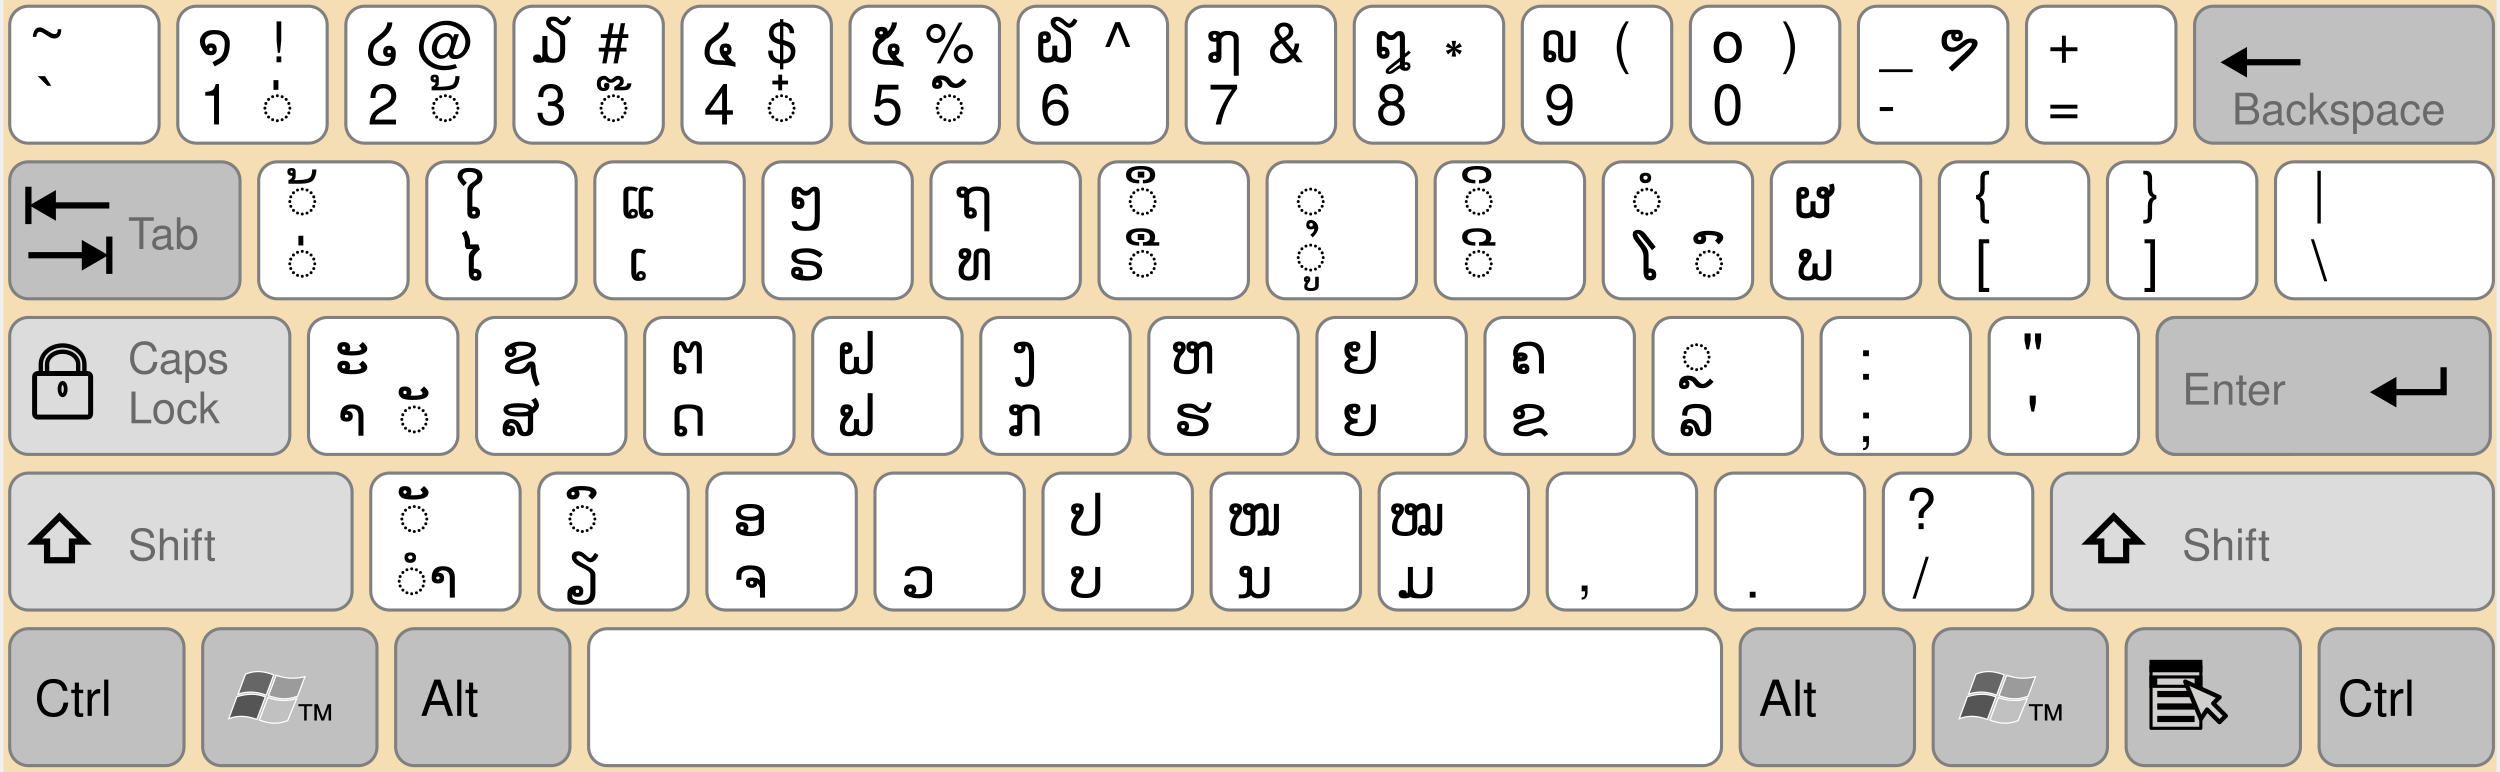
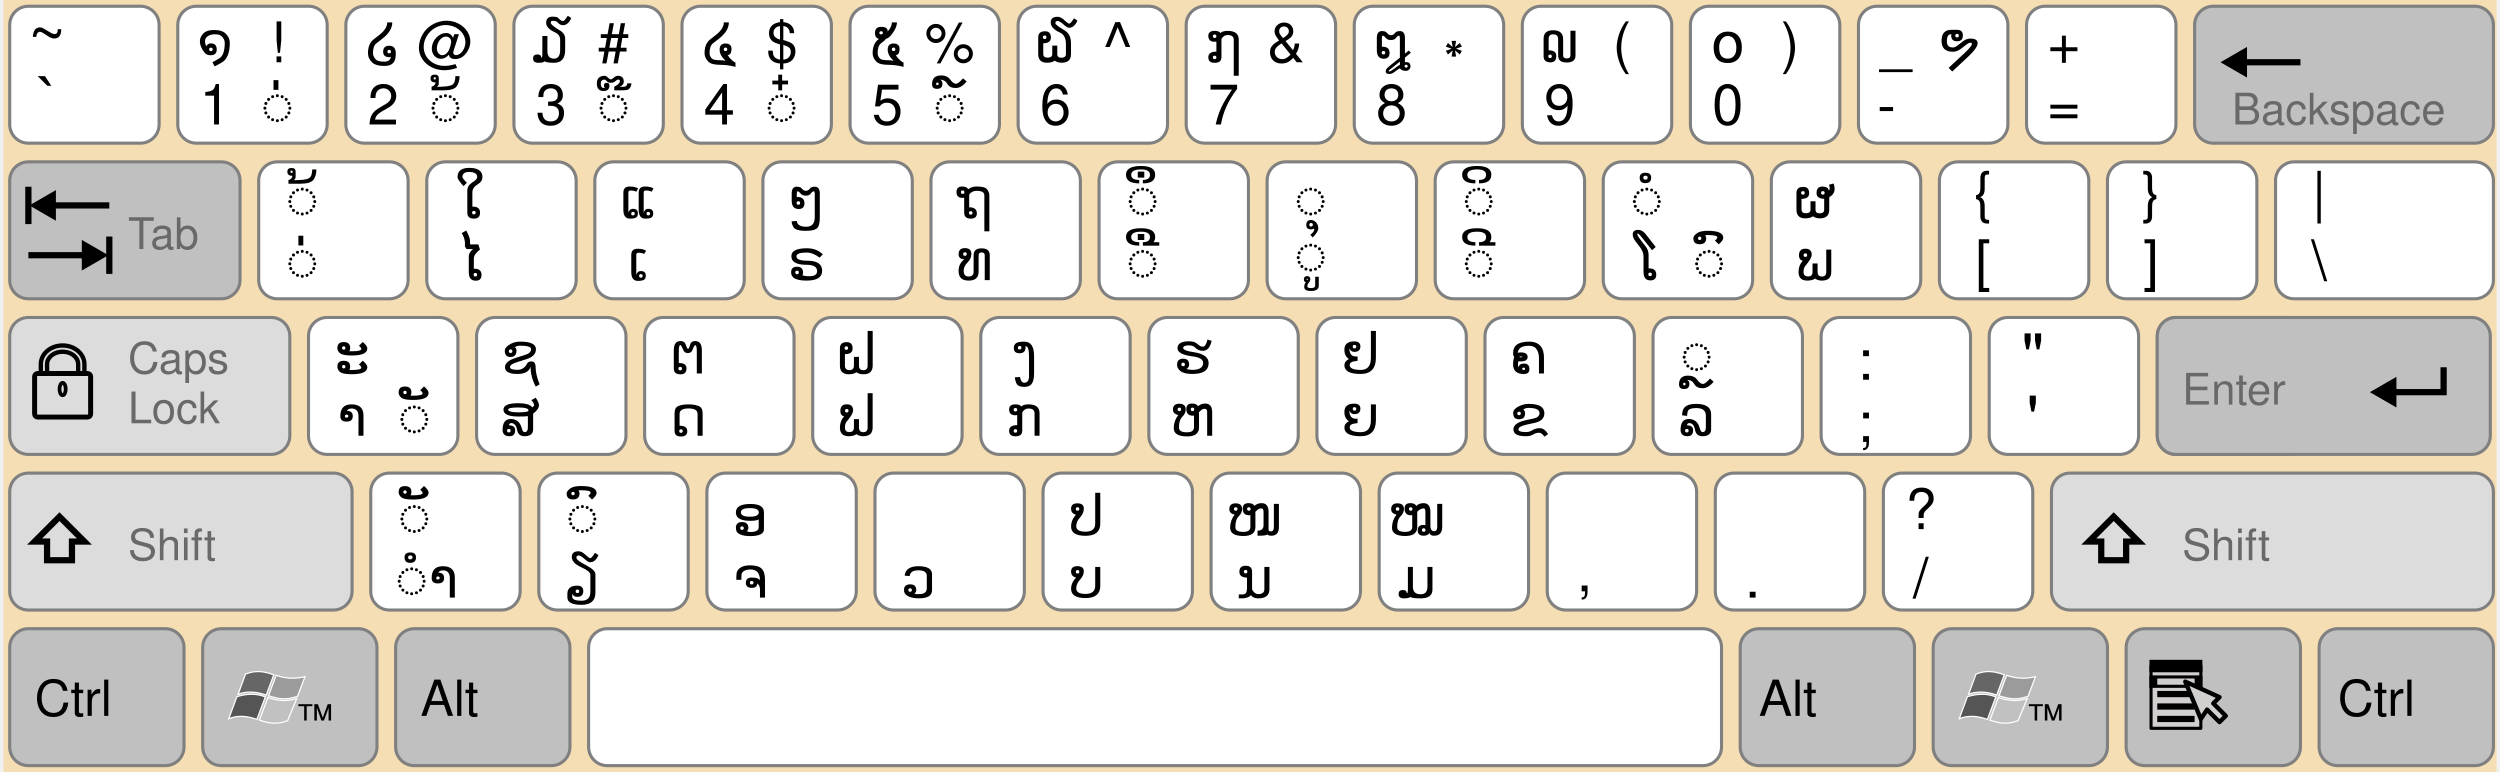
<svg xmlns="http://www.w3.org/2000/svg" xmlns:xlink="http://www.w3.org/1999/xlink" id="svg2" version="1.0" xml:space="preserve" width="800" height="247" viewBox="0 0 801 248" style="display:inline">
  <defs id="defs4">
    <marker id="TriangleOutM" style="overflow:visible" orient="auto" refY="0" refX="0">
      <path id="path4356" style="fill-rule:evenodd;stroke:black;stroke-width:1pt;marker-start:none" d="M 5.77,0 -2.88,5 -2.88,-5 5.77,0 z" transform="scale(0.4,0.4)" />
    </marker>
    <style id="style6" type="text/css">


    
    

      text            { writing-mode:lr-tb;font-weight:normal;font-family:Nimbus Sans L, Arial, sans-serif ;}

      #T_others       { font-size:16px; text-align:start ;text-anchor:start ;}
      #T_alterninsc   { font-size:14px; fill:dimgray    ;fill-opacity:1 ;stroke:none; text-align:start ;text-anchor:start ;}
      #T_stdletters   { font-size:18px; fill:black      ;fill-opacity:1 ;stroke:none; text-align:center;text-anchor:middle;}
      #T_stdspecial   { font-size:18px; fill:black      ;fill-opacity:1 ;stroke:none; text-align:center;text-anchor:middle;}
      #T_intodisuse   { font-size:18px; fill:dimgray    ;fill-opacity:1 ;stroke:none; text-align:center;text-anchor:middle;}
      #T_AltGr        { font-size:18px; fill:blue       ;fill-opacity:1 ;stroke:none; text-align:center;text-anchor:middle;}
      #T_AltGrSh      { font-size:18px; fill:dodgerblue ;fill-opacity:1 ;stroke:none; text-align:center;text-anchor:middle;}
      .T_UpAltGr      { font-size:18px; fill:skyblue    ;}
      .T_DeadKey      { font-size:21px; fill:red        ;font-family:sans ;}

      #T_Lx_AltGr     { font-size:18px; fill:purple     ;fill-opacity:1 ;stroke:none; text-align:center;text-anchor:middle;}
      #T_Lx_AltGrSh   { font-size:18px; fill:blueviolet ;fill-opacity:1 ;stroke:none; text-align:center;text-anchor:middle;}
      .T_Lx_UpAltGr   { font-size:18px; fill:violet     ;font-family:Sans;}
      .T_Lx_DeadKey   { font-size:21px; fill:darkorange ;fill-opacity:1 ;stroke:darkorange;stroke-width:0.6;}

      .T_size_s       { font-size:12px; fill:black      ;fill-opacity:1 ;stroke:none; text-align:start ;text-anchor:start ;}
      .T_size_L       { font-size:21px; }

      #GlyphKey       { fill:white      ;stroke:grey   ;stroke-width:1;}
      #ModifKey       { fill:gainsboro  ;stroke:grey   ;stroke-width:1;}
      #OtherKey       { fill:silver     ;stroke:grey   ;stroke-width:1;}
      .K_AltGr        { fill:lightblue  ;stroke:grey   ;stroke-width:1;}

     
       
    </style>
  </defs>
  <g id="layer1" style="display:inline">
    <rect id="Bckgrd" x="0" y="0" width="801" height="248" style="fill:wheat;stroke:none" />
  </g>
  <g id="layer2" style="display:inline">
    <g id="GlyphKey">
      <rect id="K_kb2a" x="2" y="2" width="48" height="44" rx="6" ry="6" />
      <use id="K_kb2b" xlink:href="#K_kb2a" transform="translate(54,0)" />
      <use id="K_kb2c" xlink:href="#K_kb2a" transform="translate(108,0)" />
      <use id="K_kb2d" xlink:href="#K_kb2a" transform="translate(162,0)" />
      <use id="K_kb2e" xlink:href="#K_kb2a" transform="translate(216,0)" />
      <use id="K_kb2f" xlink:href="#K_kb2a" transform="translate(270,0)" />
      <use id="K_kb2g" xlink:href="#K_kb2a" transform="translate(324,0)" />
      <use id="K_kb2h" xlink:href="#K_kb2a" transform="translate(378,0)" />
      <use id="K_kb2i" xlink:href="#K_kb2a" transform="translate(432,0)" />
      <use id="K_kb2j" xlink:href="#K_kb2a" transform="translate(486,0)" />
      <use id="K_kb2k" xlink:href="#K_kb2a" transform="translate(540,0)" />
      <use id="K_kb2l" xlink:href="#K_kb2a" transform="translate(594,0)" />
      <use id="K_kb2m" xlink:href="#K_kb2a" transform="translate(648,0)" />
      <use id="K_kb3b" xlink:href="#K_kb2a" transform="translate(80,50)" />
      <use id="K_kb3c" xlink:href="#K_kb2a" transform="translate(134,50)" />
      <use id="K_kb3d" xlink:href="#K_kb2a" transform="translate(188,50)" />
      <use id="K_kb3e" xlink:href="#K_kb2a" transform="translate(242,50)" />
      <use id="K_kb3f" xlink:href="#K_kb2a" transform="translate(296,50)" />
      <use id="K_kb3g" xlink:href="#K_kb2a" transform="translate(350,50)" />
      <use id="K_kb3h" xlink:href="#K_kb2a" transform="translate(404,50)" />
      <use id="K_kb3i" xlink:href="#K_kb2a" transform="translate(458,50)" />
      <use id="K_kb3j" xlink:href="#K_kb2a" transform="translate(512,50)" />
      <use id="K_kb3k" xlink:href="#K_kb2a" transform="translate(566,50)" />
      <use id="K_kb3l" xlink:href="#K_kb2a" transform="translate(620,50)" />
      <use id="K_kb3m" xlink:href="#K_kb2a" transform="translate(674,50)" />
      <rect id="K_kb3n" x="730" y="52" width="70" height="44" rx="6" ry="6" />
      <use id="K_kb4b" xlink:href="#K_kb2a" transform="translate(96,100)" />
      <use id="K_kb4c" xlink:href="#K_kb2a" transform="translate(150,100)" />
      <use id="K_kb4d" xlink:href="#K_kb2a" transform="translate(204,100)" />
      <use id="K_kb4e" xlink:href="#K_kb2a" transform="translate(258,100)" />
      <use id="K_kb4f" xlink:href="#K_kb2a" transform="translate(312,100)" />
      <use id="K_kb4g" xlink:href="#K_kb2a" transform="translate(366,100)" />
      <use id="K_kb4h" xlink:href="#K_kb2a" transform="translate(420,100)" />
      <use id="K_kb4i" xlink:href="#K_kb2a" transform="translate(474,100)" />
      <use id="K_kb4j" xlink:href="#K_kb2a" transform="translate(528,100)" />
      <use id="K_kb4k" xlink:href="#K_kb2a" transform="translate(582,100)" />
      <use id="K_kb4l" xlink:href="#K_kb2a" transform="translate(636,100)" />
      <use id="K_kb4m" xlink:href="#K_kb2a" transform="translate(690,100)" />
      <use id="K_kb5c" xlink:href="#K_kb2a" transform="translate(116,150)" />
      <use id="K_kb5d" xlink:href="#K_kb2a" transform="translate(170,150)" />
      <use id="K_kb5e" xlink:href="#K_kb2a" transform="translate(224,150)" />
      <use id="K_kb5f" xlink:href="#K_kb2a" transform="translate(278,150)" />
      <use id="K_kb5g" xlink:href="#K_kb2a" transform="translate(332,150)" />
      <use id="K_kb5h" xlink:href="#K_kb2a" transform="translate(386,150)" />
      <use id="K_kb5i" xlink:href="#K_kb2a" transform="translate(440,150)" />
      <use id="K_kb5j" xlink:href="#K_kb2a" transform="translate(494,150)" />
      <use id="K_kb5k" xlink:href="#K_kb2a" transform="translate(548,150)" />
      <use id="K_kb5l" xlink:href="#K_kb2a" transform="translate(602,150)" />
      <rect id="K_kb6d" x="188" y="202" width="364" height="44" rx="6" ry="6" />
    </g>
    <g id="ModifKey">
      <rect id="K_kb4a" x="2" y="102" width="90" height="44" rx="6" ry="6" />
      <rect id="K_kb5a" x="2" y="152" width="110" height="44" rx="6" ry="6" />
      <rect id="K_kb5m" x="658" y="152" width="142" height="44" rx="6" ry="6" />
    </g>
    <g id="OtherKey">
      <rect id="K_kb2n" x="704" y="2" width="96" height="44" rx="6" ry="6" />
      <rect id="K_kb3a" x="2" y="52" width="74" height="44" rx="6" ry="6" />
      <rect id="K_kb4n" x="692" y="102" width="107" height="44" rx="6" ry="6" />
      <rect id="K_kb6a" x="2" y="202" width="56" height="44" rx="6" ry="6" />
      <rect id="K_kb6b" x="64" y="202" width="56" height="44" rx="6" ry="6" />
      <rect id="K_kb6c" x="126" y="202" width="56" height="44" rx="6" ry="6" />
      <rect id="K_kb6k" x="558" y="202" width="56" height="44" rx="6" ry="6" />
      <rect id="K_kb6l" x="620" y="202" width="56" height="44" rx="6" ry="6" />
      <rect id="K_kb6m" x="682" y="202" width="56" height="44" rx="6" ry="6" />
      <rect id="K_kb6n" x="744" y="202" width="56" height="44" rx="6" ry="6" />
    </g>
  </g>
  <g id="DrawedInscr" style="display:inline">
    <g id="S_kb6b" style="stroke:white;stroke-width:0.4">
      <path id="WinLogo-1" style="fill:#666" d="M 75.38,223.05 C 78.27,222 81.28,222.2 84.41,223.34 L 86.84,216.82 C 83.92,215.72 80.95,215.23 77.75,216.6 L 75.38,223.05 z" />
      <path id="WinLogo-2" style="fill:#9b9b9b" d="M 87.6,216.98 C 91.71,218.37 94.64,217.9 96.86,217.44 L 94.48,223.7 C 90.21,225.27 87.64,224.25 85.14,223.55 L 87.6,216.98 z" />
      <path id="WinLogo-3" style="fill:#c1c1c1" d="M 84.94,224.13 C 87.69,225.01 90.58,225.56 94.22,224.43 L 91.29,231.55 C 87.82,232.87 85.18,232.42 82.23,231.37 L 84.94,224.13 z" />
      <path id="WinLogo-4" style="fill:#555" d="M 72.38,230.91 C 75.31,229.76 78.33,230 81.41,231.16 L 84.14,223.9 C 82.86,223.47 80,222.29 75,223.82 L 72.38,230.91 z" />
      <text id="WinLogo-5" x="94" y="235" class="T_size_s">™</text>
    </g>
    <use id="S_kb6l" xlink:href="#S_kb6b" transform="translate(556,0)" x="0" y="0" width="1" height="1" />
    <g id="S_kb6m">
      <rect id="Menu-1" x="690" y="214" width="16" height="20" style="fill:#d2cfcf;stroke:black;stroke-width:1;stroke-linecap:round;stroke-linejoin:round" />
      <path id="Menu-2" style="fill:none;stroke:black;stroke-width:4;stroke-linecap:square;stroke-linejoin:miter" d="M 691.5,214 704.5,214 M 691.5,219 704.5,219" />
      <path id="Menu-3" style="fill:none;stroke:black;stroke-width:2;stroke-linecap:square;stroke-linejoin:miter" d="M 693,223 703,223 M 693,227 703,227 M 693,231 703,231" />
      <path id="Menu-4" style="fill:none;stroke:#d2cfcf;stroke-width:2;stroke-linecap:square;stroke-linejoin:miter" d="M 693,219 703,219" />
      <path id="Menu-arrow" style="fill:#d2cfcf;stroke:black;stroke-width:1.4;stroke-linecap:butt;stroke-linejoin:round" d="M 706,231 708,228 712,232 714,230 710,226 712,224 701,219 706,231 z" />
    </g>
    <path id="S_kb2n" style="fill:none;stroke:black;stroke-width:2;marker-end:url(#TriangleOutM)" d="M 738,20 718,20" />
    <g id="sublayer3a" style="display:inline">
      <path id="S_kb3a-l1" style="fill:none;stroke:black;stroke-width:2;marker-end:url(#TriangleOutM)" d="M 34,66 14,66" />
      <path id="S_kb3a-l2" style="fill:none;stroke:black;stroke-width:2" d="M 8,60 8,72" />
      <path id="S_kb3a-r1" style="fill:none;stroke:black;stroke-width:2;marker-end:url(#TriangleOutM)" d="M 8,82 28,82" />
      <path id="S_kb3a-r2" style="fill:none;stroke:black;stroke-width:2" d="M 34,76 34,88" />
      <path id="S_kb5a" style="fill:none;stroke:black;stroke-width:2" d="M 18,166 10,174 14,174 14,180 22,180 22,174 26,174 z" />
      <use id="S_kb5n" xlink:href="#S_kb5a" transform="translate(660,0)" x="0" y="0" width="1" height="1" />
      <path id="S_kb4n" style="fill:none;stroke:black;stroke-width:2;marker-end:url(#TriangleOutM)" d="M 784,118 784,126 766,126" />
      <g id="S_kb4a">
        <rect id="CapsLock-1" x="10" y="120" width="18" height="14" ry="1" rx="1" style="fill:none;stroke:black;stroke-width:1.6" />
        <path id="CapsLock-2" style="fill:none;stroke:black;stroke-width:1.4" d="M 12,120 v-3 a7,6 0 0,1 14,0 v3 m-12,0 v-3 a5,4 0 0,1 10,0 v3" />
        <ellipse id="CapsLock-3" cx="19" cy="125" rx="1" ry="2" style="fill:none;stroke:black;stroke-width:1.2" />
      </g>
    </g>
  </g>
  <g id="la-us" style="display:inline">
    <g id="T_stdletters">
      <text id="T_kb3b1" x="96" y="90">◌່</text>
      <text id="T_kb3b2" x="96" y="70">◌້</text>
      <text id="T_kb3c1" x="150" y="90">ໄ</text>
      <text id="T_kb3c2" x="150" y="70">ໃ</text>
      <text id="T_kb3d1" x="204" y="90">ເ</text>
      <text id="T_kb3d2" x="204" y="70">ແ</text>
      <text id="T_kb3e1" x="258" y="90">ຣ</text>
      <text id="T_kb3e2" x="258" y="70">ໆ</text>
      <text id="T_kb3f1" x="312" y="90">ທ</text>
      <text id="T_kb3f2" x="312" y="70">ຖ</text>
      <text id="T_kb3g1" x="366" y="90">◌ື</text>
      <text id="T_kb3g2" x="366" y="70">◌ຶ</text>
      <text id="T_kb3h1" x="420" y="88">◌ູ</text>
      <text id="T_kb3h2" x="420" y="70">◌ຸ</text>
      <text id="T_kb3i1" x="474" y="90">◌ີ</text>
      <text id="T_kb3i2" x="474" y="70">◌ິ</text>
      <text id="T_kb3j1" x="528" y="90">ໂ</text>
      <text id="T_kb3j2" x="528" y="70">◌ໍ</text>
      <text id="T_kb3j3" x="548" y="90">◌ົ</text>
      <text id="T_kb3k1" x="582" y="90">ພ</text>
      <text id="T_kb3k2" x="582" y="70">ຜ</text>
      <text id="T_kb4c1" x="112" y="140">າ</text>
      <text id="T_kb4c2" x="112" y="120">ະ</text>
      <text id="T_kb4c3" x="132" y="140">◌ັ</text>
      <text id="T_kb4d1" x="166" y="140">ສ</text>
      <text id="T_kb4d2" x="166" y="120">ຊ</text>
      <text id="T_kb4e1" x="220" y="140">ດ</text>
      <text id="T_kb4e2" x="220" y="120">ຕ</text>
      <text id="T_kb4f1" x="274" y="140">ຟ</text>
      <text id="T_kb4f2" x="274" y="120">ຝ</text>
      <text id="T_kb4g1" x="328" y="140">ກ</text>
      <text id="T_kb4g2" x="328" y="120">ງ</text>
-       <text id="T_kb4h1" x="382" y="140">ຮ</text>
-       <text id="T_kb4h2" x="382" y="120">ຫ</text>
+       <text id="T_kb4h1" x="382" y="140">ຫ</text>
+       <text id="T_kb4h2" x="382" y="120">ຮ</text>
      <text id="T_kb4i1" x="436" y="140">ຍ</text>
      <text id="T_kb4i2" x="436" y="120">ຢ</text>
      <text id="T_kb4j1" x="490" y="140">ຂ</text>
      <text id="T_kb4j2" x="490" y="120">ຄ</text>
      <text id="T_kb4k1" x="544" y="140">ລ</text>
      <text id="T_kb4k2" x="544" y="120">◌ຼ</text>
      <text id="T_kb5c1" x="136" y="192">◌ຳ</text>
      <text id="T_kb5c2" x="132" y="172">◌ັ</text>
      <text id="T_kb5d1" x="186" y="190">ຽ</text>
      <text id="T_kb5d2" x="186" y="172">◌ົ</text>
      <text id="T_kb5e1" x="240" y="192">ຈ</text>
      <text id="T_kb5e2" x="240" y="172">ອ</text>
      <text id="T_kb5f1" x="294" y="192">ວ</text>
      <text id="T_kb5g1" x="348" y="192">ບ</text>
      <text id="T_kb5g2" x="348" y="172">ປ</text>
      <text id="T_kb5h1" x="402" y="192">ນ</text>
      <text id="T_kb5h2" x="402" y="172">ໜ</text>
      <text id="T_kb5i1" x="454" y="192">ມ</text>
      <text id="T_kb5i2" x="454" y="172">ໝ</text>
    </g>
    <g id="T_stdspecial">
      <text id="T_kb2a1" x="14" y="40" class="T_size_L">`</text>
      <text id="T_kb2a2" x="14" y="18" class="T_size_L">~</text>
      <text id="T_kb2b1" x="68" y="40">1</text>
      <text id="T_kb2b3" x="68" y="20">໑</text>
      <text id="T_kb2b4" x="88" y="40">◌່</text>
      <text id="T_kb2b2" x="88" y="20">!</text>
      <text id="T_kb2c1" x="122" y="40">2</text>
      <text id="T_kb2c3" x="122" y="20">໒</text>
      <text id="T_kb2c4" x="142" y="40">◌້</text>
      <text id="T_kb2c2" x="142" y="20">@</text>
      <text id="T_kb2d1" x="176" y="40">3</text>
      <text id="T_kb2d3" x="176" y="20">໓</text>
      <text id="T_kb2d4" x="196" y="40">◌໊</text>
      <text id="T_kb2d2" x="196" y="20">#</text>
      <text id="T_kb2e1" x="230" y="40">4</text>
      <text id="T_kb2e3" x="230" y="20">໔</text>
      <text id="T_kb2e4" x="250" y="40">◌໋</text>
      <text id="T_kb2e2" x="250" y="20">$</text>
      <text id="T_kb2f1" x="284" y="40">5</text>
      <text id="T_kb2f3" x="284" y="20">໕</text>
      <text id="T_kb2f4" x="304" y="40">◌໌</text>
      <text id="T_kb2f2" x="304" y="20">%</text>
      <text id="T_kb2g1" x="338" y="40">6</text>
      <text id="T_kb2g3" x="338" y="20">໖</text>
      <text id="T_kb2g2" x="358" y="22" class="T_size_L">^</text>
      <text id="T_kb2h1" x="392" y="40">7</text>
      <text id="T_kb2h3" x="392" y="20">໗</text>
      <text id="T_kb2h2" x="412" y="20">&amp;</text>
      <text id="T_kb2i1" x="446" y="40">8</text>
      <text id="T_kb2i3" x="446" y="20">໘</text>
      <text id="T_kb2i2" x="466" y="20">∗</text>
      <text id="T_kb2j1" x="500" y="40">9</text>
      <text id="T_kb2j3" x="500" y="20">໙</text>
      <text id="T_kb2j2" x="520" y="20">(</text>
      <text id="T_kb2k1" x="554" y="40">0</text>
      <text id="T_kb2k3" x="554" y="20">໐</text>
      <text id="T_kb2k2" x="574" y="20">)</text>
      <text id="T_kb2l1" x="605" y="40">-</text>
      <text id="T_kb2l2" x="608" y="20">_</text>
      <text id="T_kb2l4" x="628" y="20">ຯ</text>
      <text id="T_kb2m1" x="662" y="40">=</text>
      <text id="T_kb2m2" x="662" y="20">+</text>
      <text id="T_kb3l1" x="636" y="90">[</text>
      <text id="T_kb3m1" x="690" y="90">]</text>
      <text id="T_kb3n1" x="744" y="90">\</text>
      <text id="T_kb4l1" x="598" y="142">;</text>
      <text id="T_kb4m1" x="652" y="142" class="T_size_L">'</text>
      <text id="T_kb5j1" x="508" y="190">,</text>
      <text id="T_kb5j2" x="508" y="170" />
      <text id="T_kb5k1" x="562" y="192">.</text>
      <text id="T_kb5k2" x="562" y="170" />
      <text id="T_kb5l1" x="616" y="192">/</text>
      <text id="T_kb3l2" x="636" y="68">{</text>
      <text id="T_kb3m2" x="690" y="68">}</text>
      <text id="T_kb3n2" x="744" y="68">|</text>
      <text id="T_kb4l2" x="598" y="122">:</text>
      <text id="T_kb4m2" x="652" y="122" class="T_size_L">"</text>
      <text id="T_kb5l2" x="616" y="170">?</text>
    </g>
    <g id="T_others">
      <text id="T_kb6a" x="10" y="230">Ctrl</text>
      <text id="T_kb6c" x="134" y="230">Alt</text>
      <text id="T_kb6k" x="564" y="230">Alt</text>
      <text id="T_kb6n" x="750" y="230">Ctrl</text>
    </g>
    <g id="sublayer4a" style="display:inline">
      <g id="T_alterninsc">
        <text id="T_kb2n" x="716" y="40">Backspace</text>
        <text id="T_kb3a" x="40" y="80">Tab</text>
        <text id="T_kb4n" x="700" y="130">Enter</text>
        <text id="T_kb4a1" x="40" y="120">Caps</text>
        <text id="T_kb4a2" x="40" y="136">Lock</text>
        <text id="T_kb5a" x="40" y="180">Shift</text>
        <text id="T_kb5m" x="700" y="180">Shift</text>
      </g>
    </g>
  </g>
</svg>
